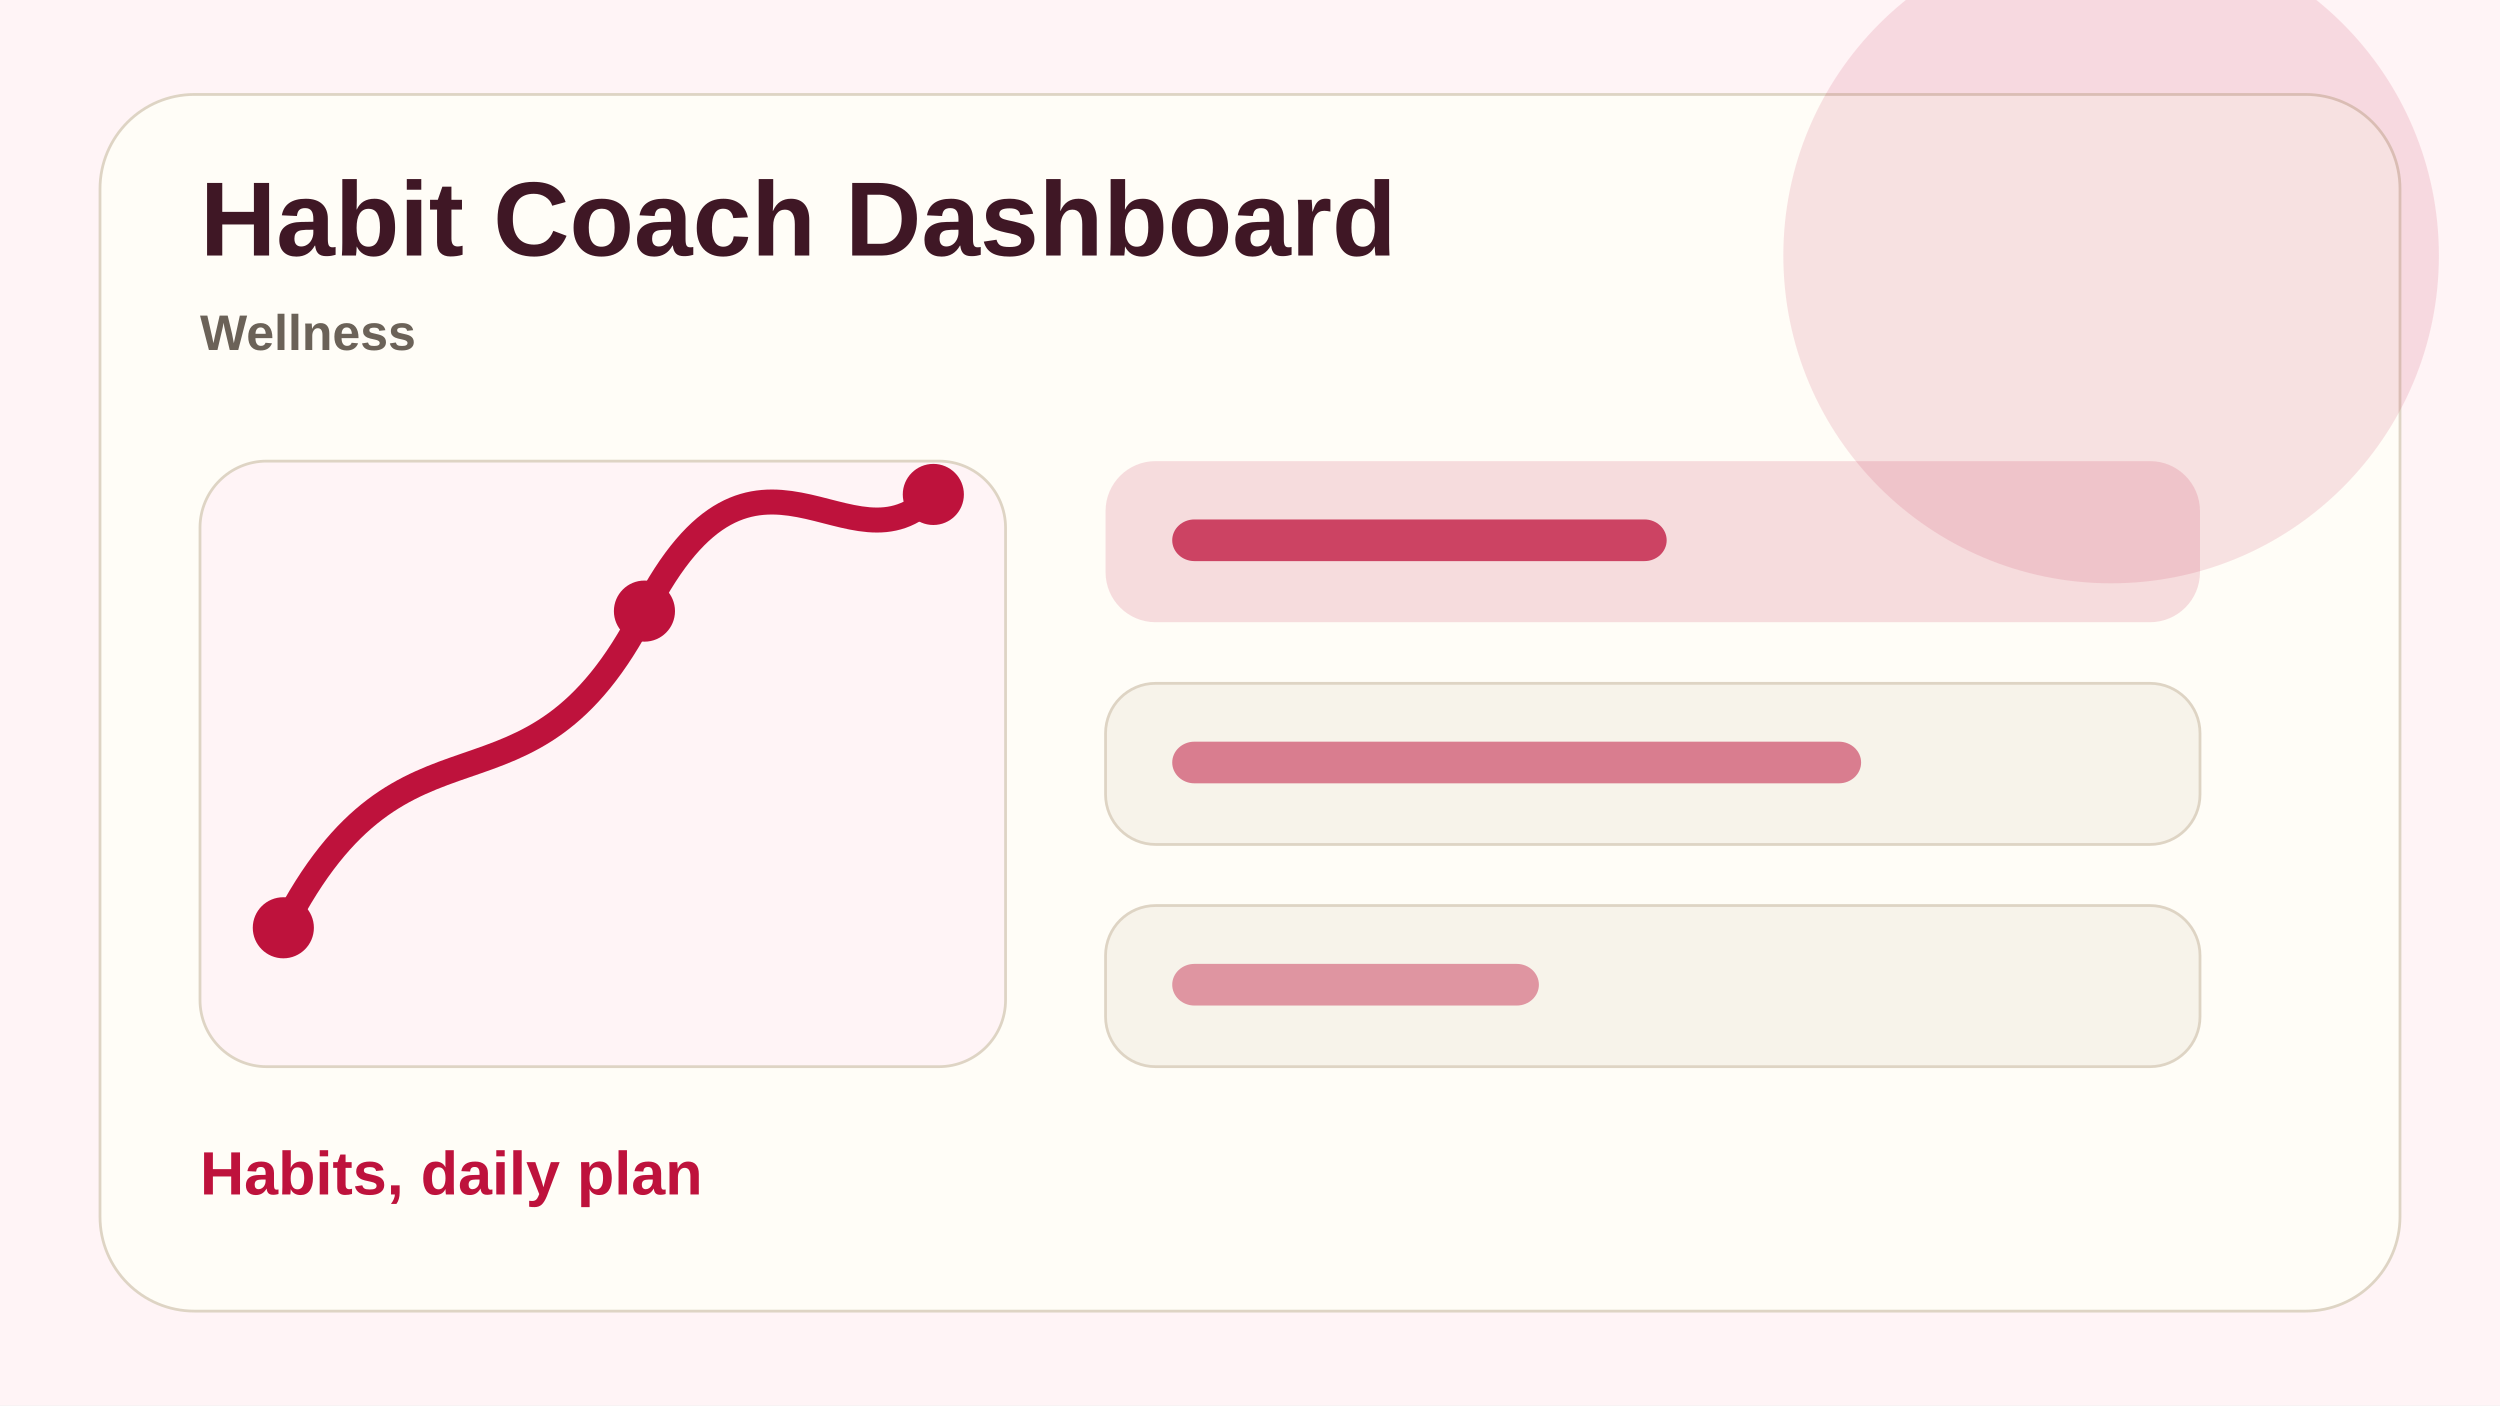
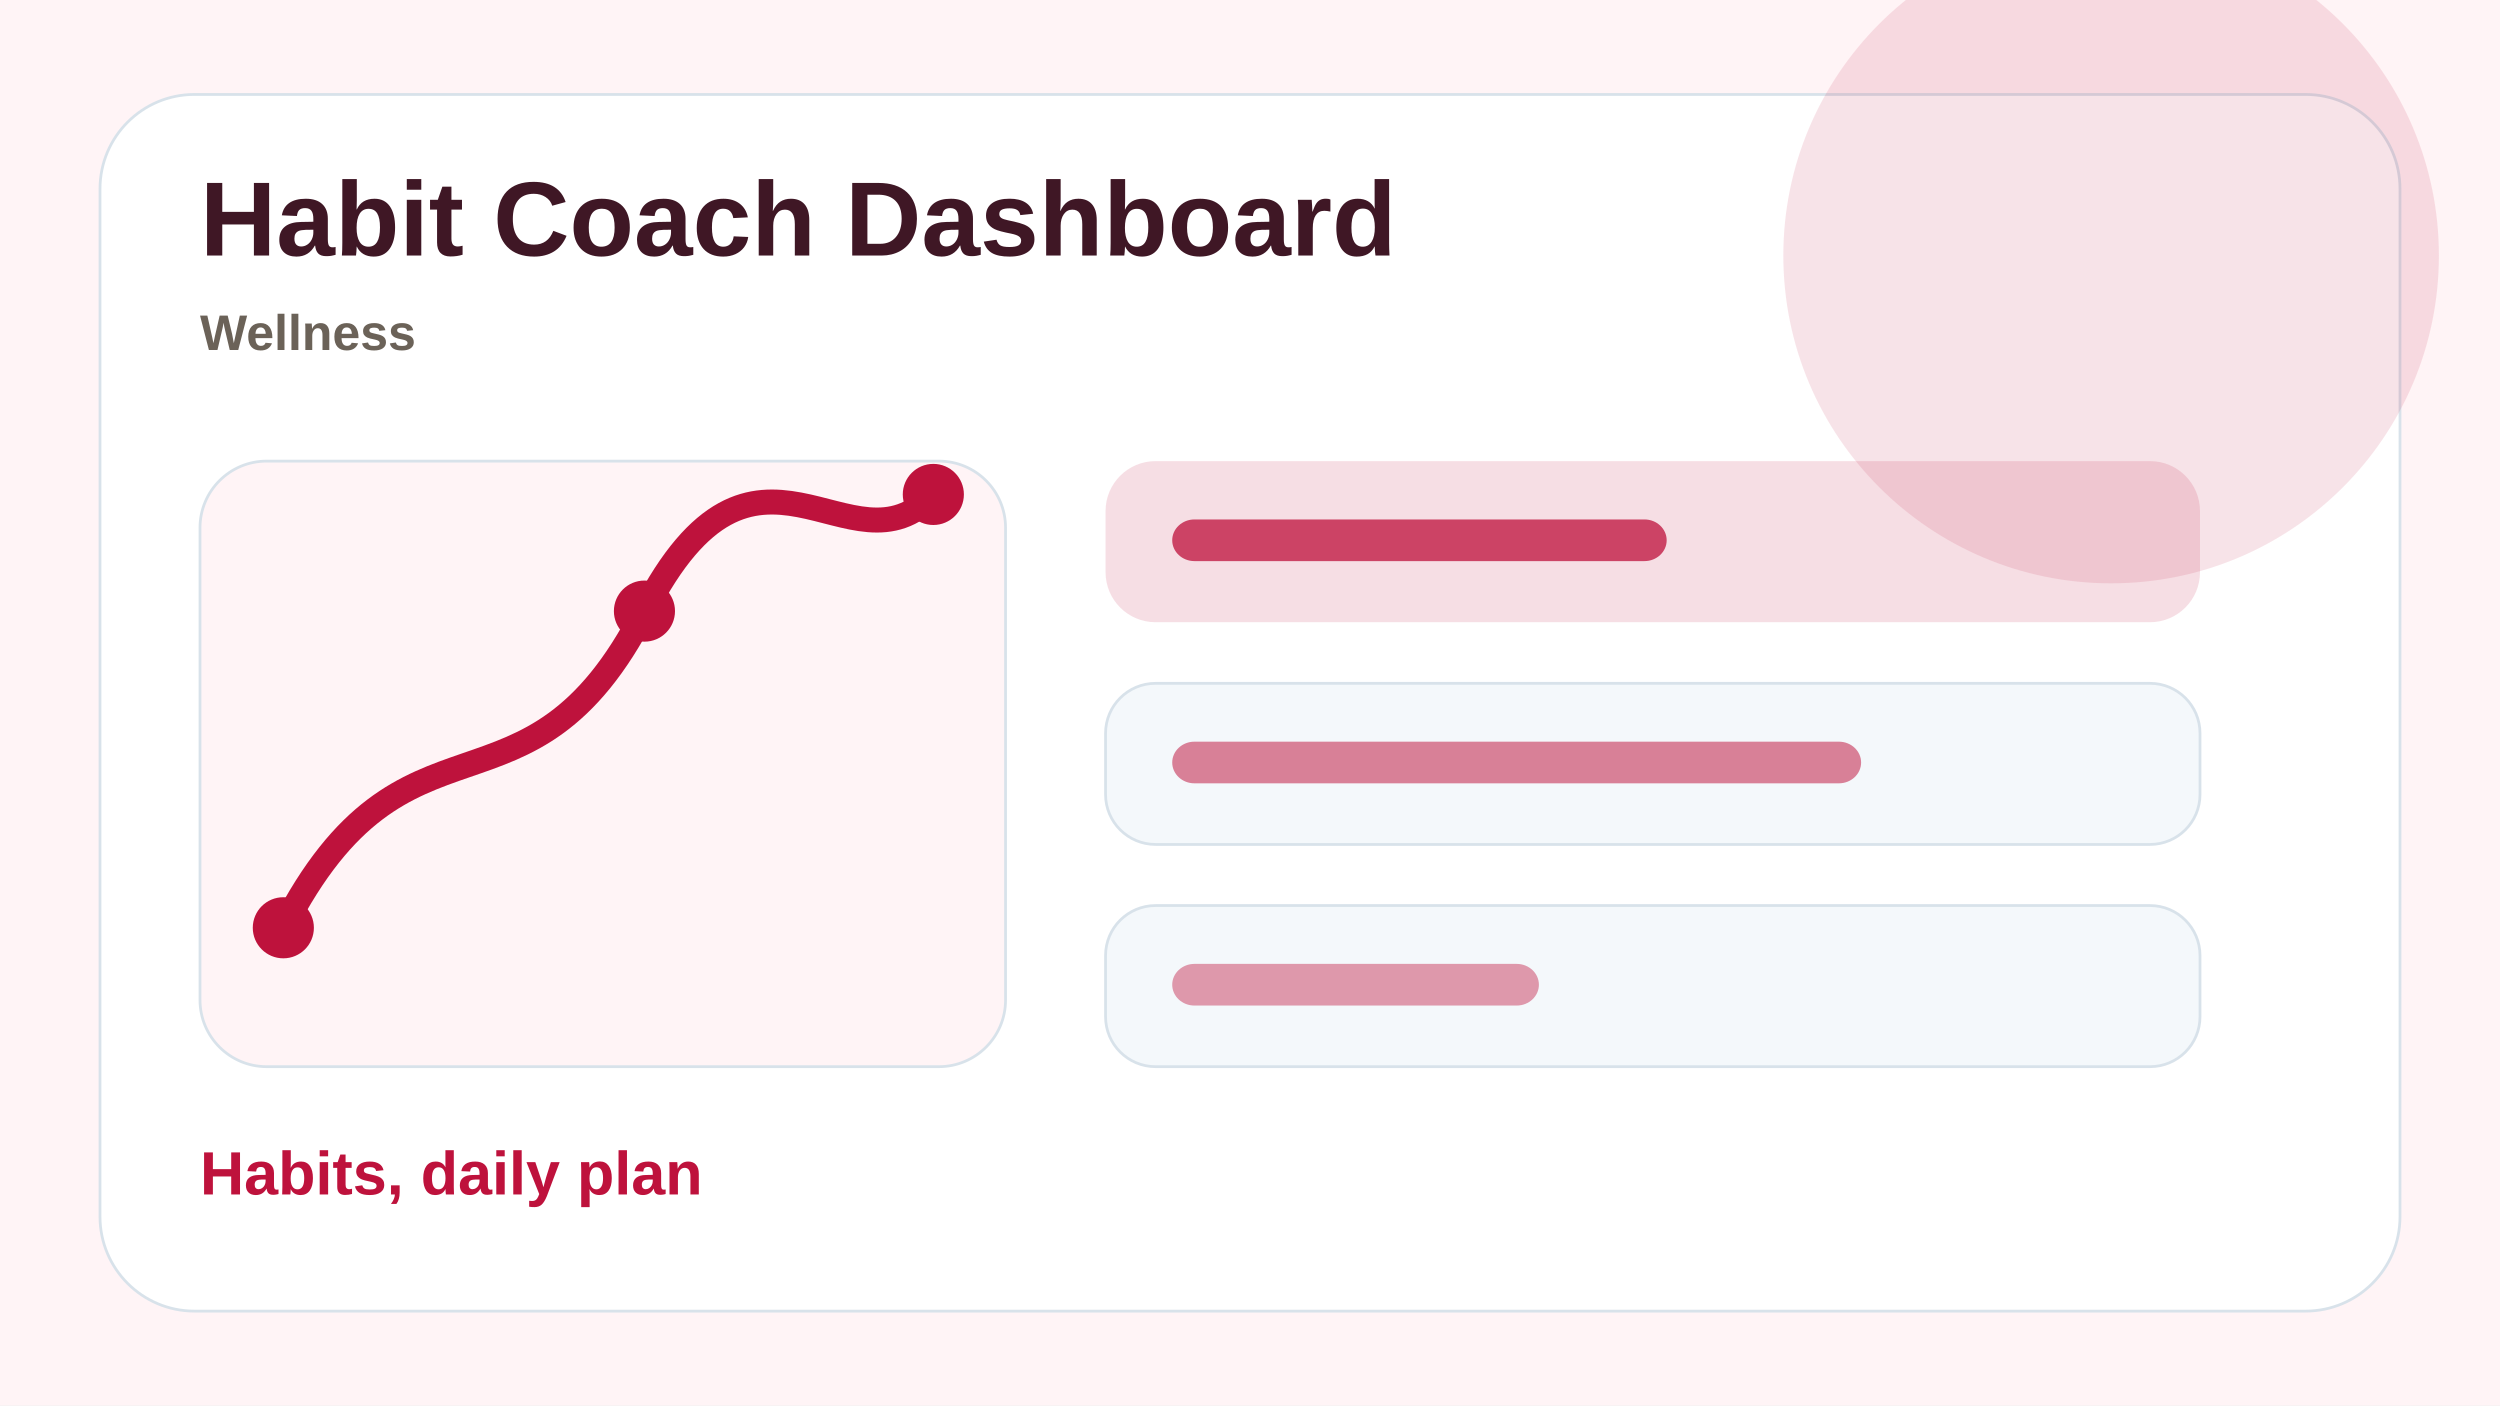
<svg xmlns="http://www.w3.org/2000/svg" width="900" height="506" viewBox="0 0 900 506">
  <rect width="900" height="506" fill="#fff4f6" />
-   <rect x="36" y="34" width="828" height="438" rx="34" fill="#fffdf7" stroke="#ded4c4" />
+   <rect x="36" y="34" width="828" height="438" rx="34" fill="#ffffff" stroke="#d8e2ea" />
  <circle cx="760" cy="92" r="118" fill="#be123c" opacity=".12" />
  <text x="72" y="92" fill="#3f1725" font-family="Arial" font-size="38" font-weight="900">Habit Coach Dashboard</text>
  <text x="72" y="126" fill="#6b6258" font-family="Arial" font-size="18" font-weight="700">Wellness</text>
-   <rect x="72" y="166" width="290" height="218" rx="24" fill="#fff4f6" stroke="#ded4c4" />
+   <rect x="72" y="166" width="290" height="218" rx="24" fill="#fff4f6" stroke="#d8e2ea" />
  <rect x="398" y="166" width="394" height="58" rx="18" fill="#be123c" opacity=".14" />
  <rect x="422" y="187" width="178" height="15" rx="8" fill="#be123c" opacity=".76" />
-   <rect x="398" y="246" width="394" height="58" rx="18" fill="#f7f3ea" stroke="#ded4c4" />
+   <rect x="398" y="246" width="394" height="58" rx="18" fill="#f4f8fb" stroke="#d8e2ea" />
  <rect x="422" y="267" width="248" height="15" rx="8" fill="#be123c" opacity=".52" />
-   <rect x="398" y="326" width="394" height="58" rx="18" fill="#f7f3ea" stroke="#ded4c4" />
+   <rect x="398" y="326" width="394" height="58" rx="18" fill="#f4f8fb" stroke="#d8e2ea" />
  <rect x="422" y="347" width="132" height="15" rx="8" fill="#be123c" opacity=".42" />
  <path d="M102 334 C146 248 190 302 232 220 C272 142 306 210 336 178" fill="none" stroke="#be123c" stroke-width="9" stroke-linecap="round" />
  <circle cx="102" cy="334" r="11" fill="#be123c" />
  <circle cx="232" cy="220" r="11" fill="#be123c" />
  <circle cx="336" cy="178" r="11" fill="#be123c" />
  <text x="72" y="430" fill="#be123c" font-family="Arial" font-size="22" font-weight="900">Habits, daily plan</text>
</svg>
